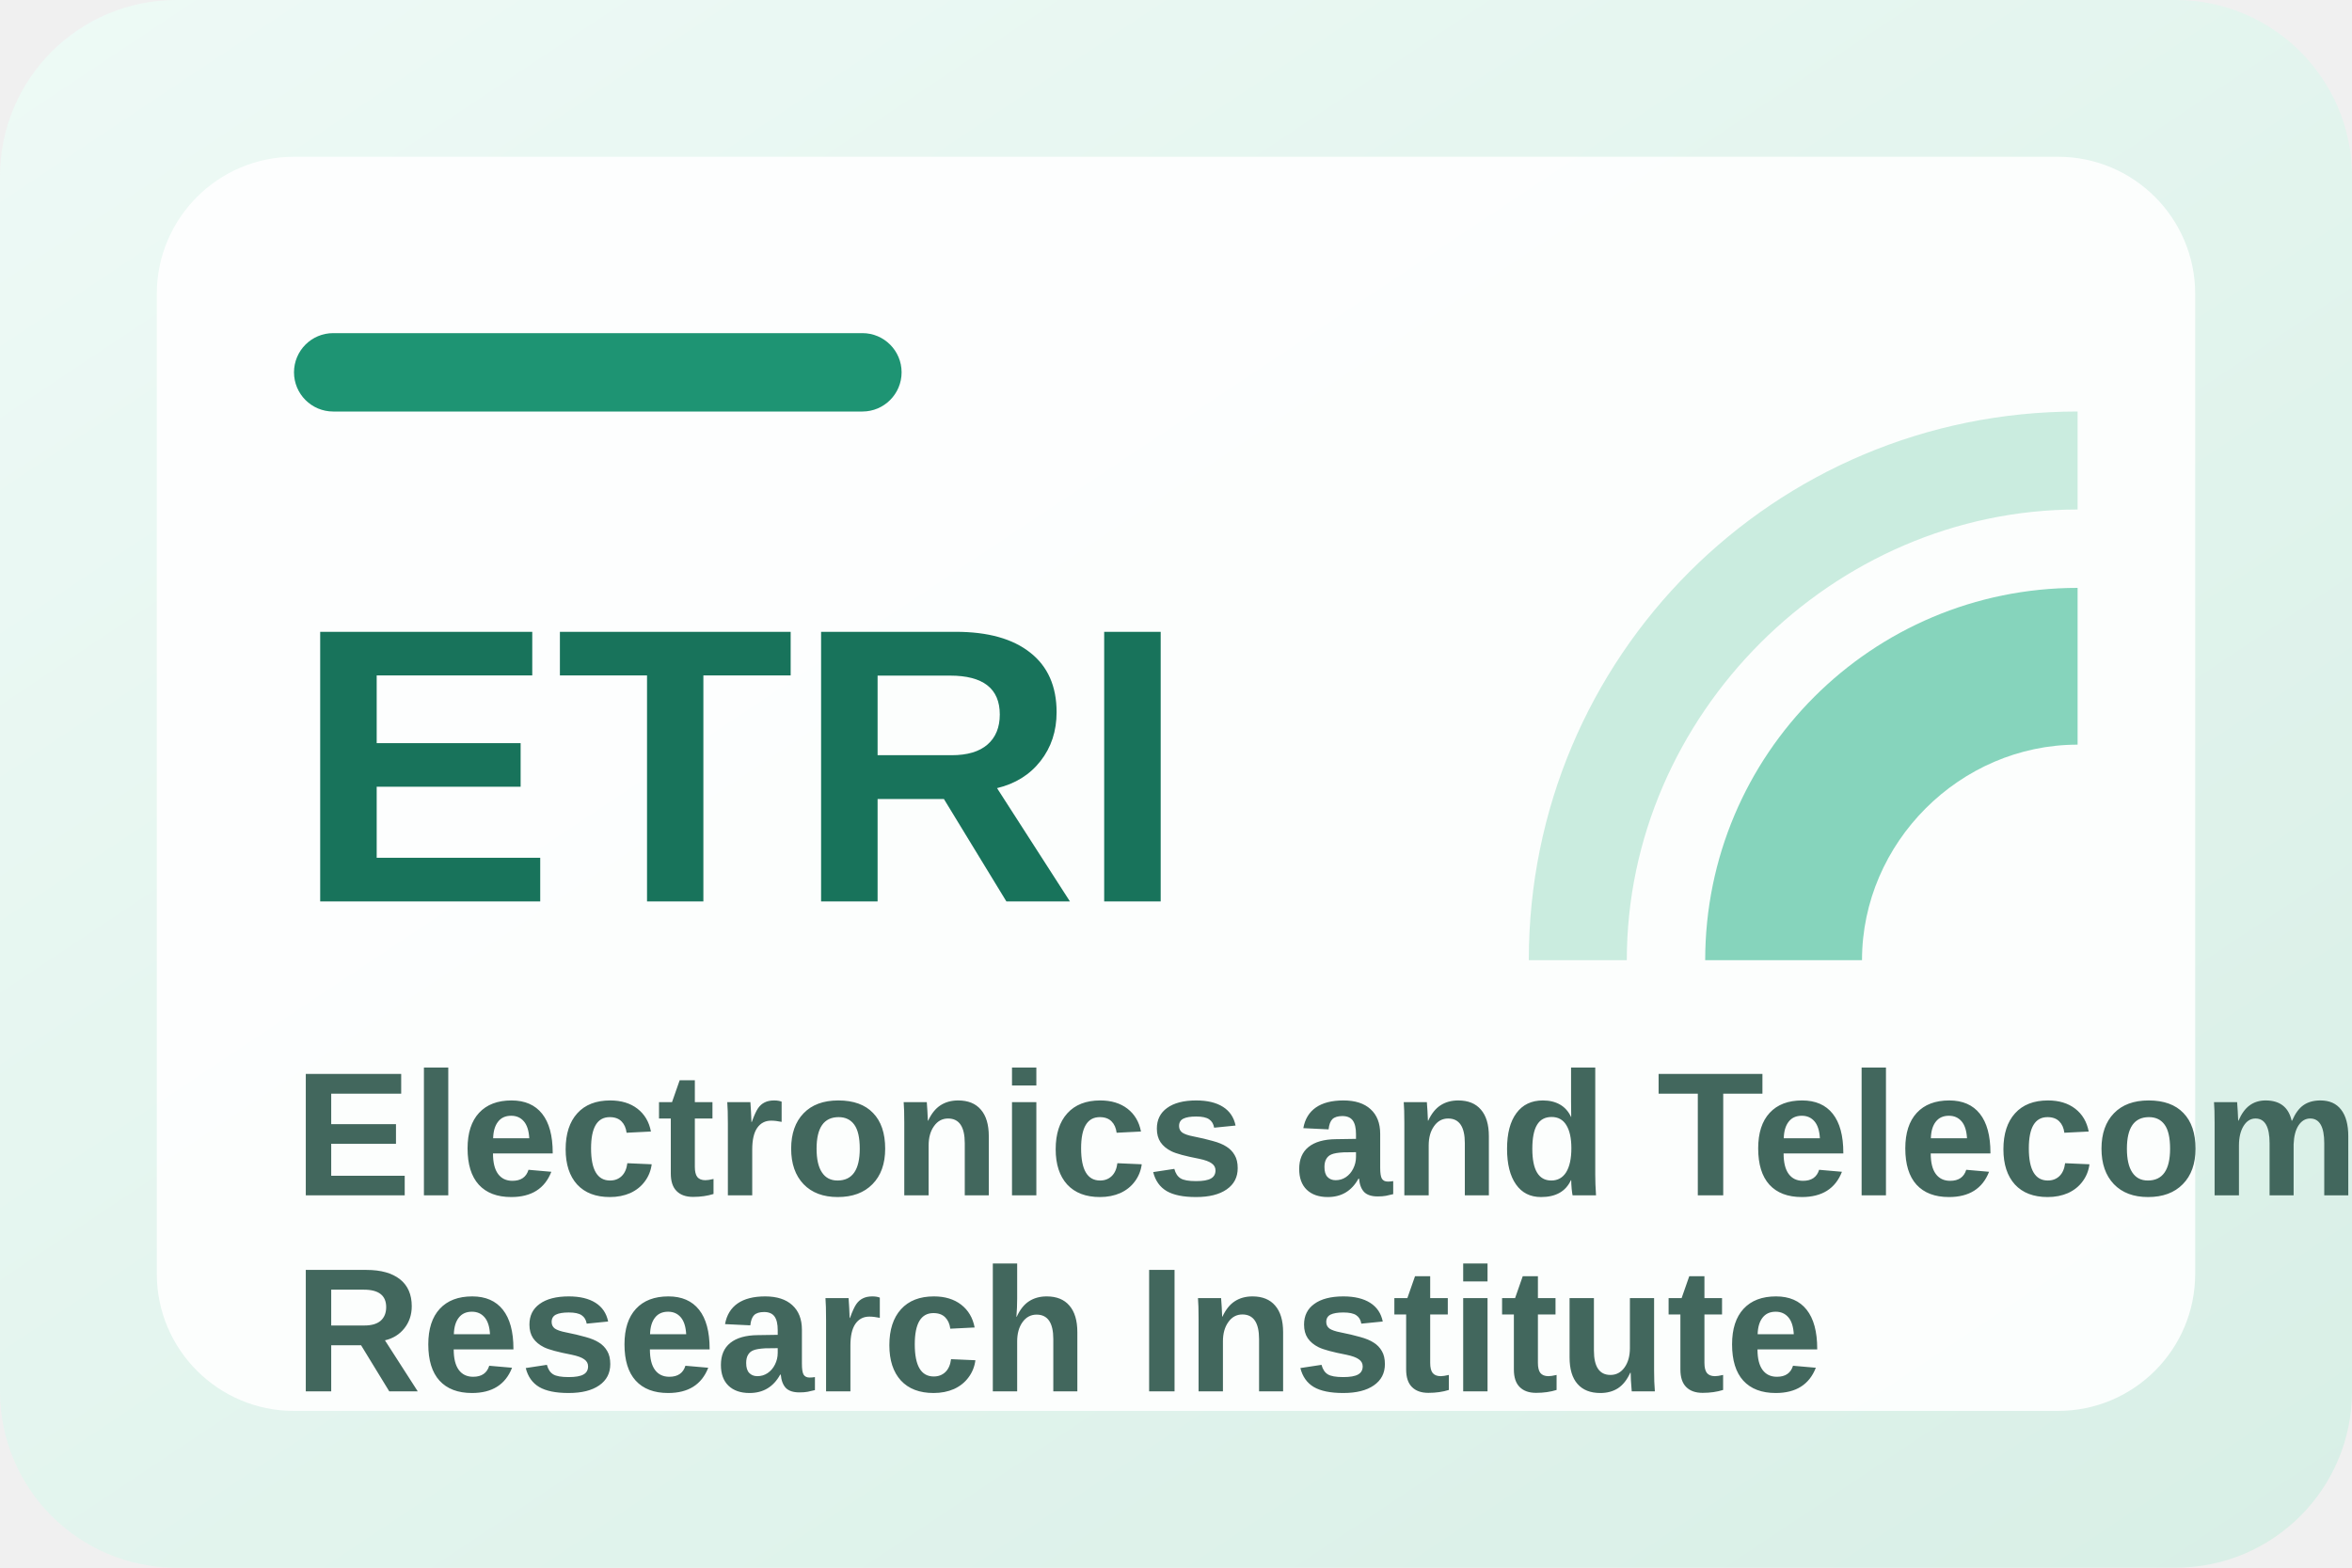
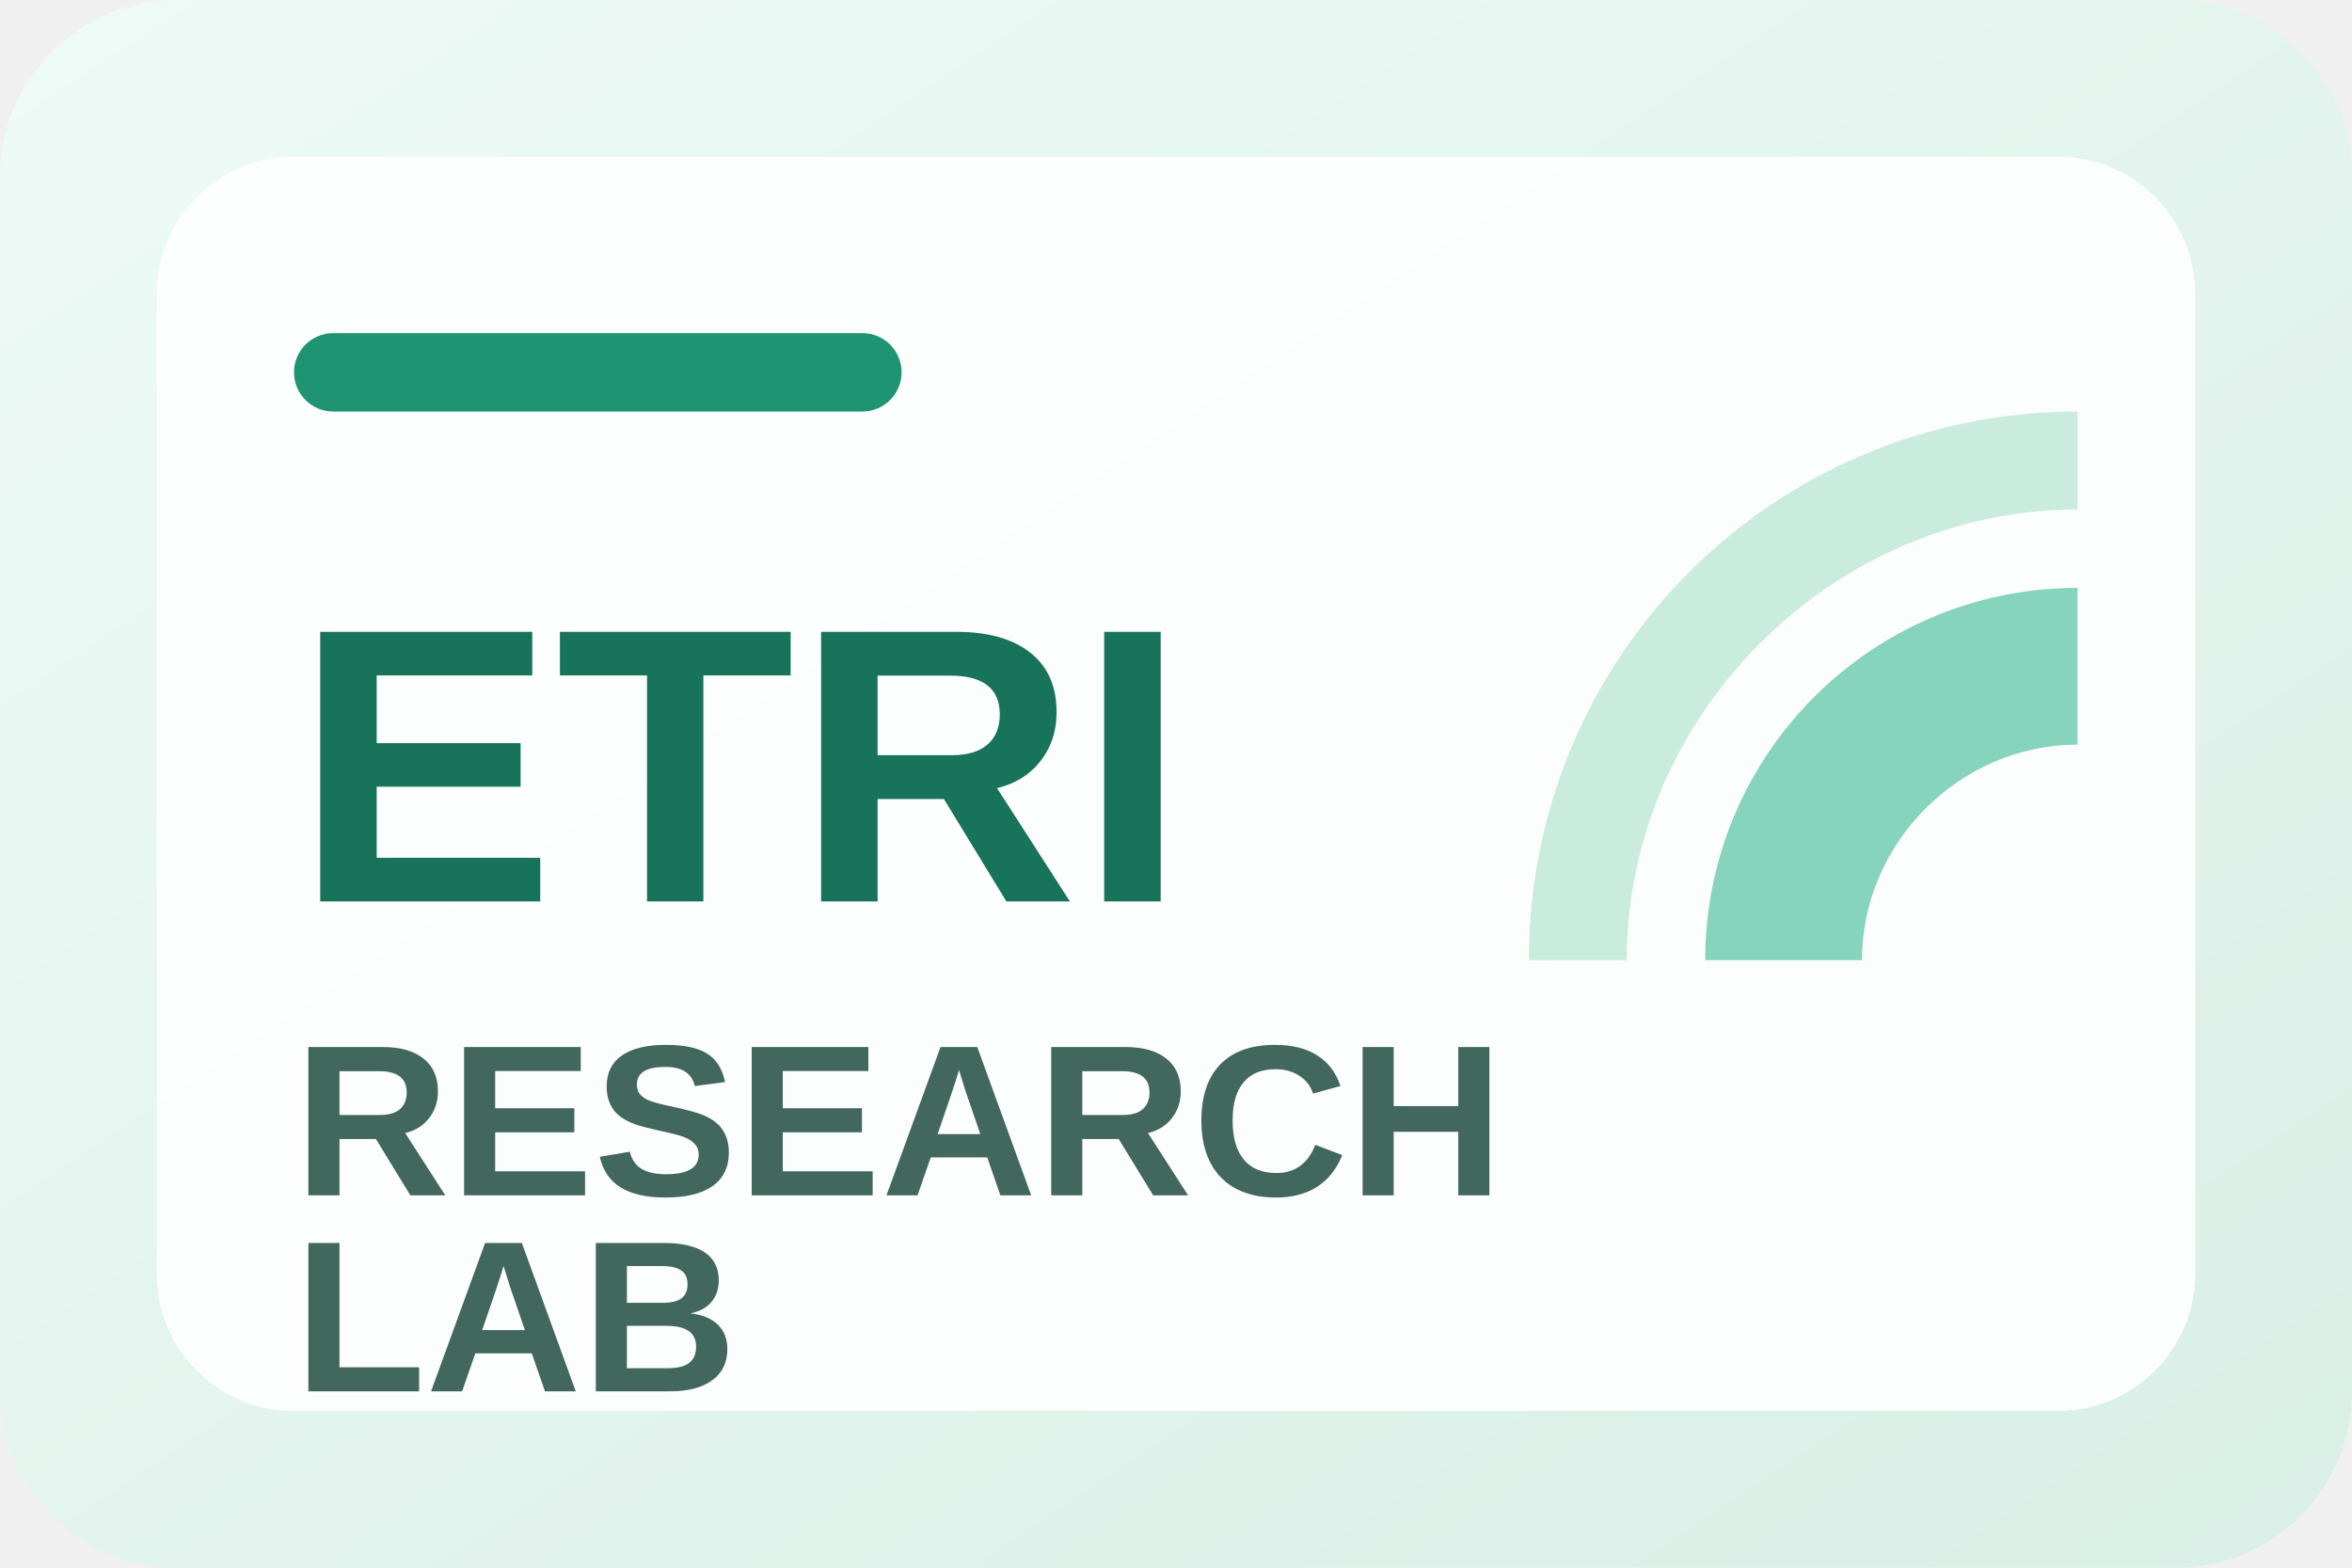
<svg xmlns="http://www.w3.org/2000/svg" viewBox="0 0 240 160" role="img" aria-labelledby="title desc">
  <defs>
    <linearGradient id="bg" x1="0%" x2="100%" y1="0%" y2="100%">
      <stop offset="0%" stop-color="#eefaf6" />
      <stop offset="100%" stop-color="#d8efe6" />
    </linearGradient>
  </defs>
  <rect width="240" height="160" rx="18" fill="url(#bg)" />
  <rect x="16" y="16" width="208" height="128" rx="14" fill="#ffffff" opacity="0.9" />
  <rect x="30" y="34" width="62" height="8" rx="4" fill="#1e9473" />
  <text x="30" y="92" fill="#18735b" font-family="Arial, sans-serif" font-size="40" font-weight="700">ETRI</text>
-   <text x="30" y="122" fill="#42675d" font-family="Arial, sans-serif" font-size="18" font-weight="700">Electronics and Telecom</text>
-   <text x="30" y="142" fill="#42675d" font-family="Arial, sans-serif" font-size="18" font-weight="700">Research Institute</text>
+   <text x="30" y="122" fill="#42675d" font-family="Arial, sans-serif" font-size="22" font-weight="700">RESEARCH</text>
+   <text x="30" y="142" fill="#42675d" font-family="Arial, sans-serif" font-size="22" font-weight="700">LAB</text>
  <path d="M174 98c0-21 17-38 38-38v16c-12 0-22 10-22 22H174Z" fill="#86d4bc" />
  <path d="M156 98c0-31 25-56 56-56v10c-25 0-46 21-46 46H156Z" fill="#caecdf" />
</svg>
